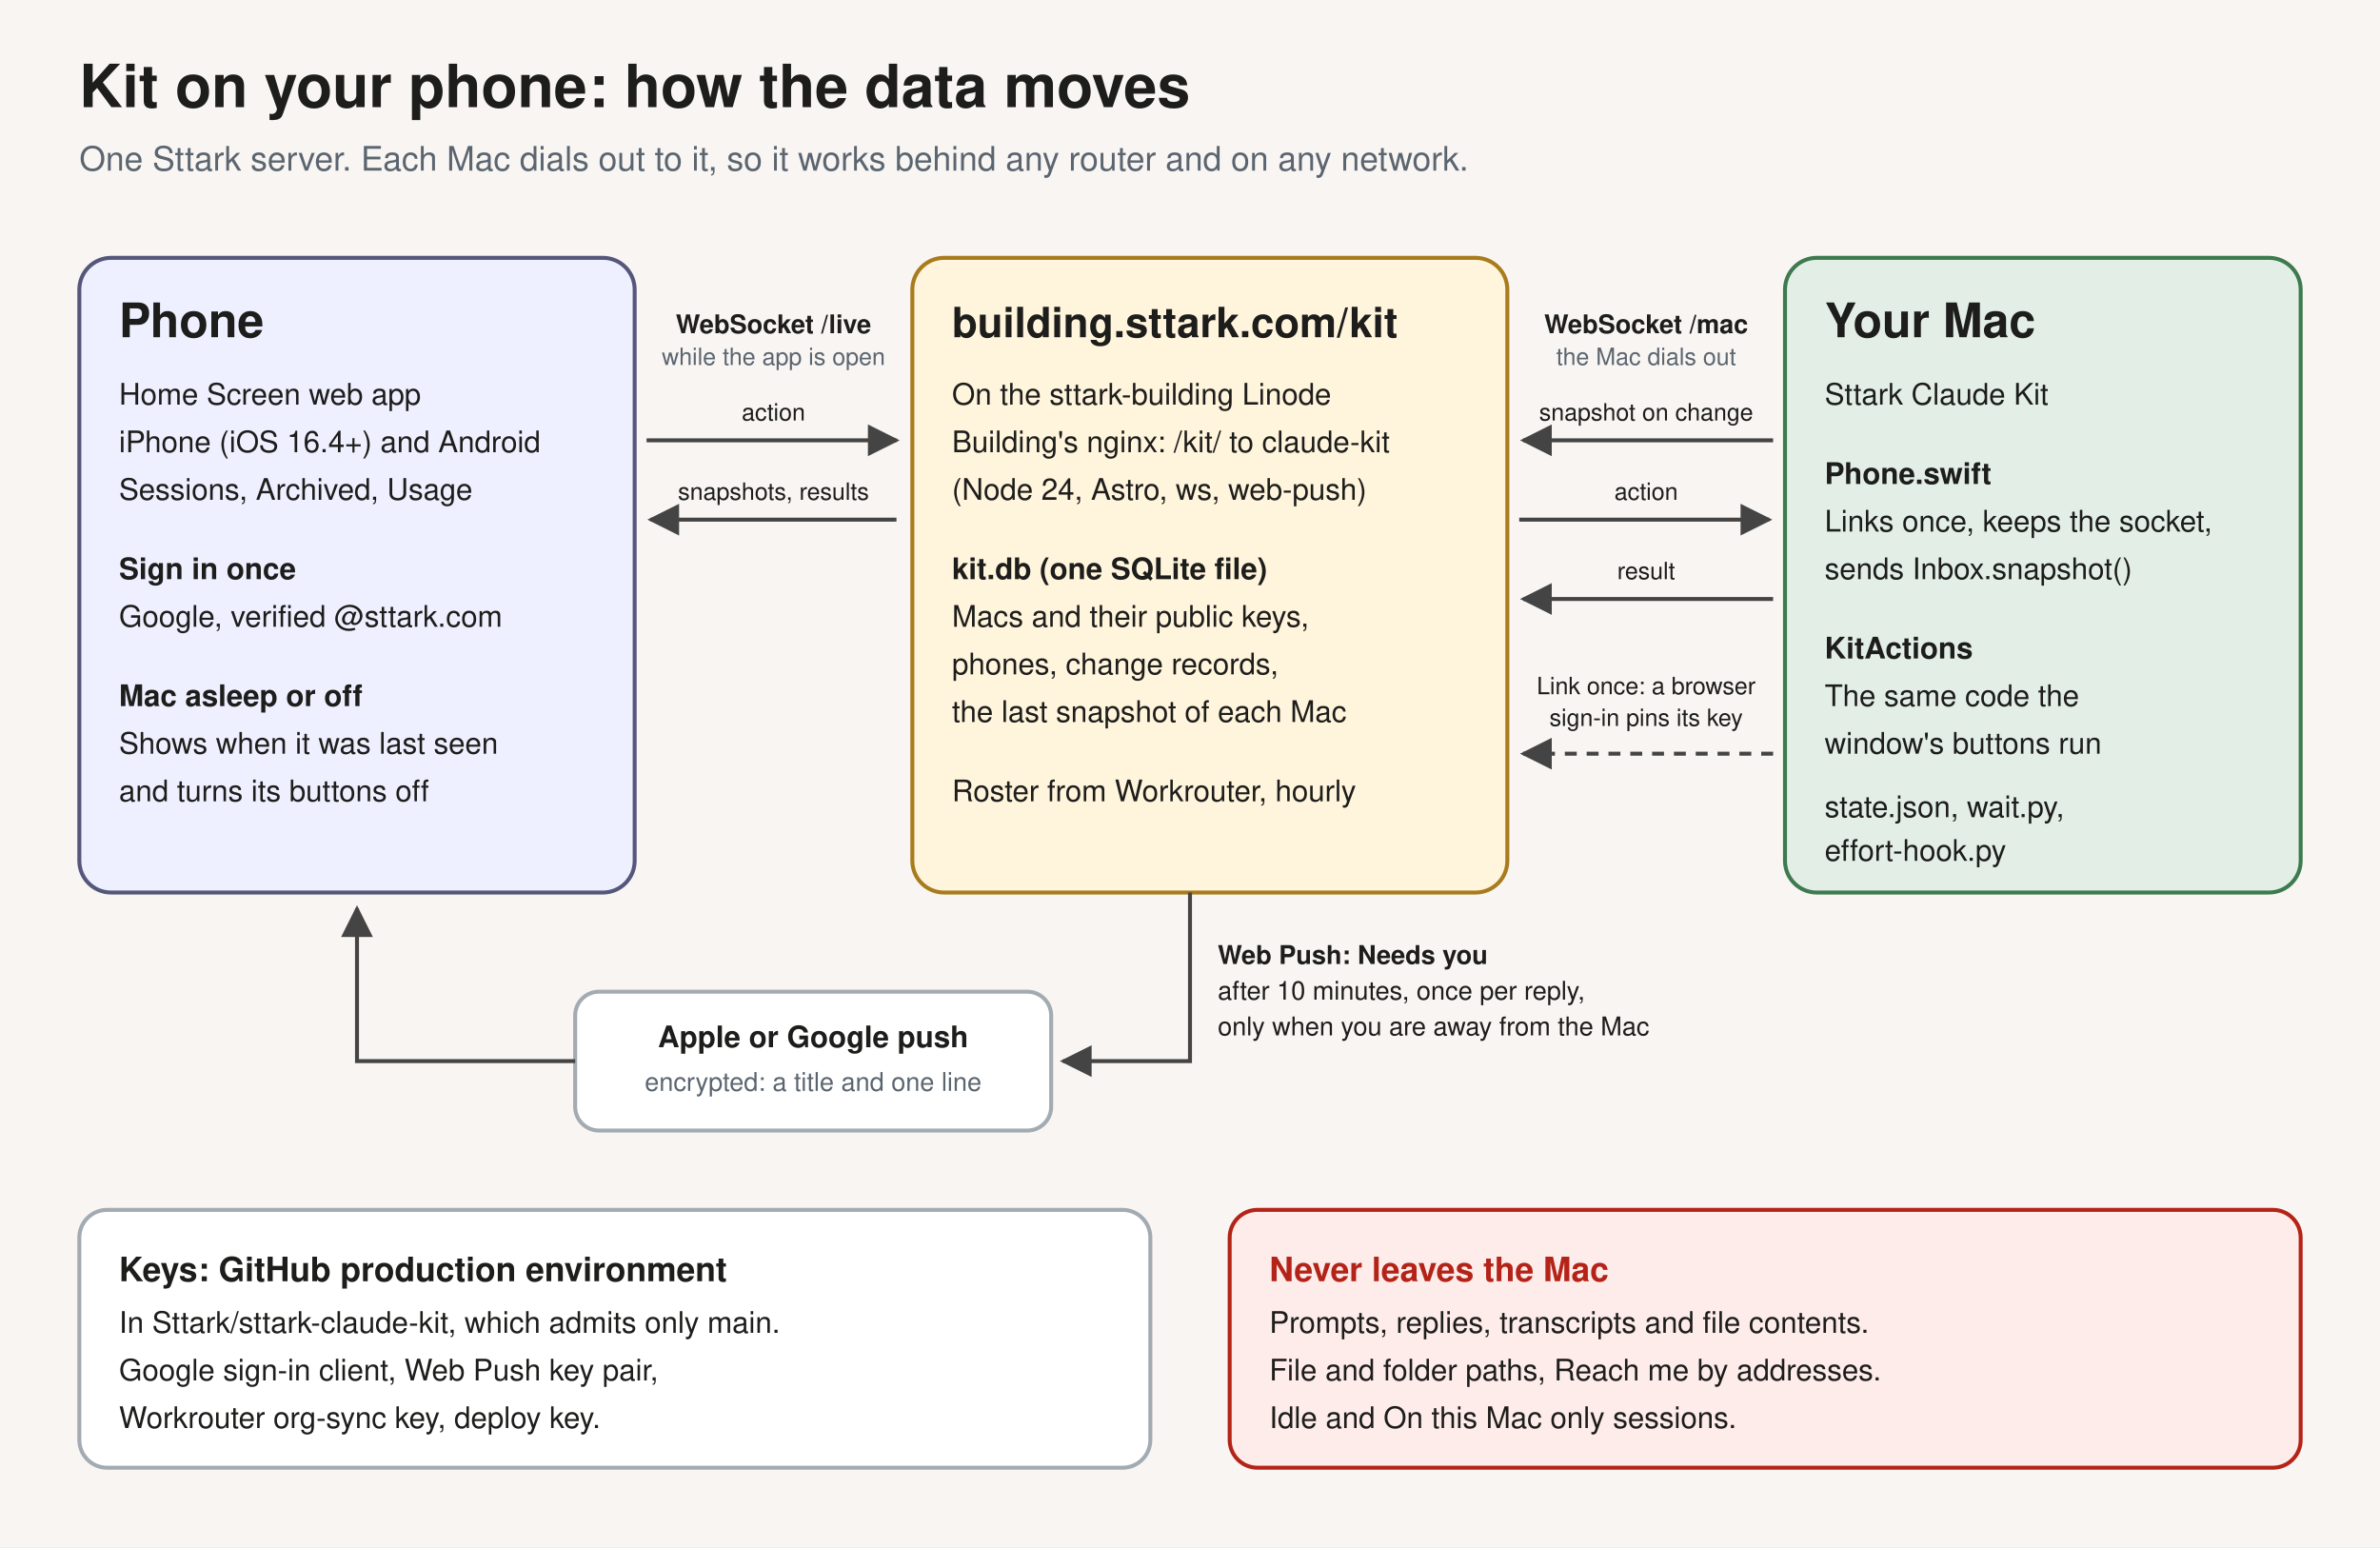
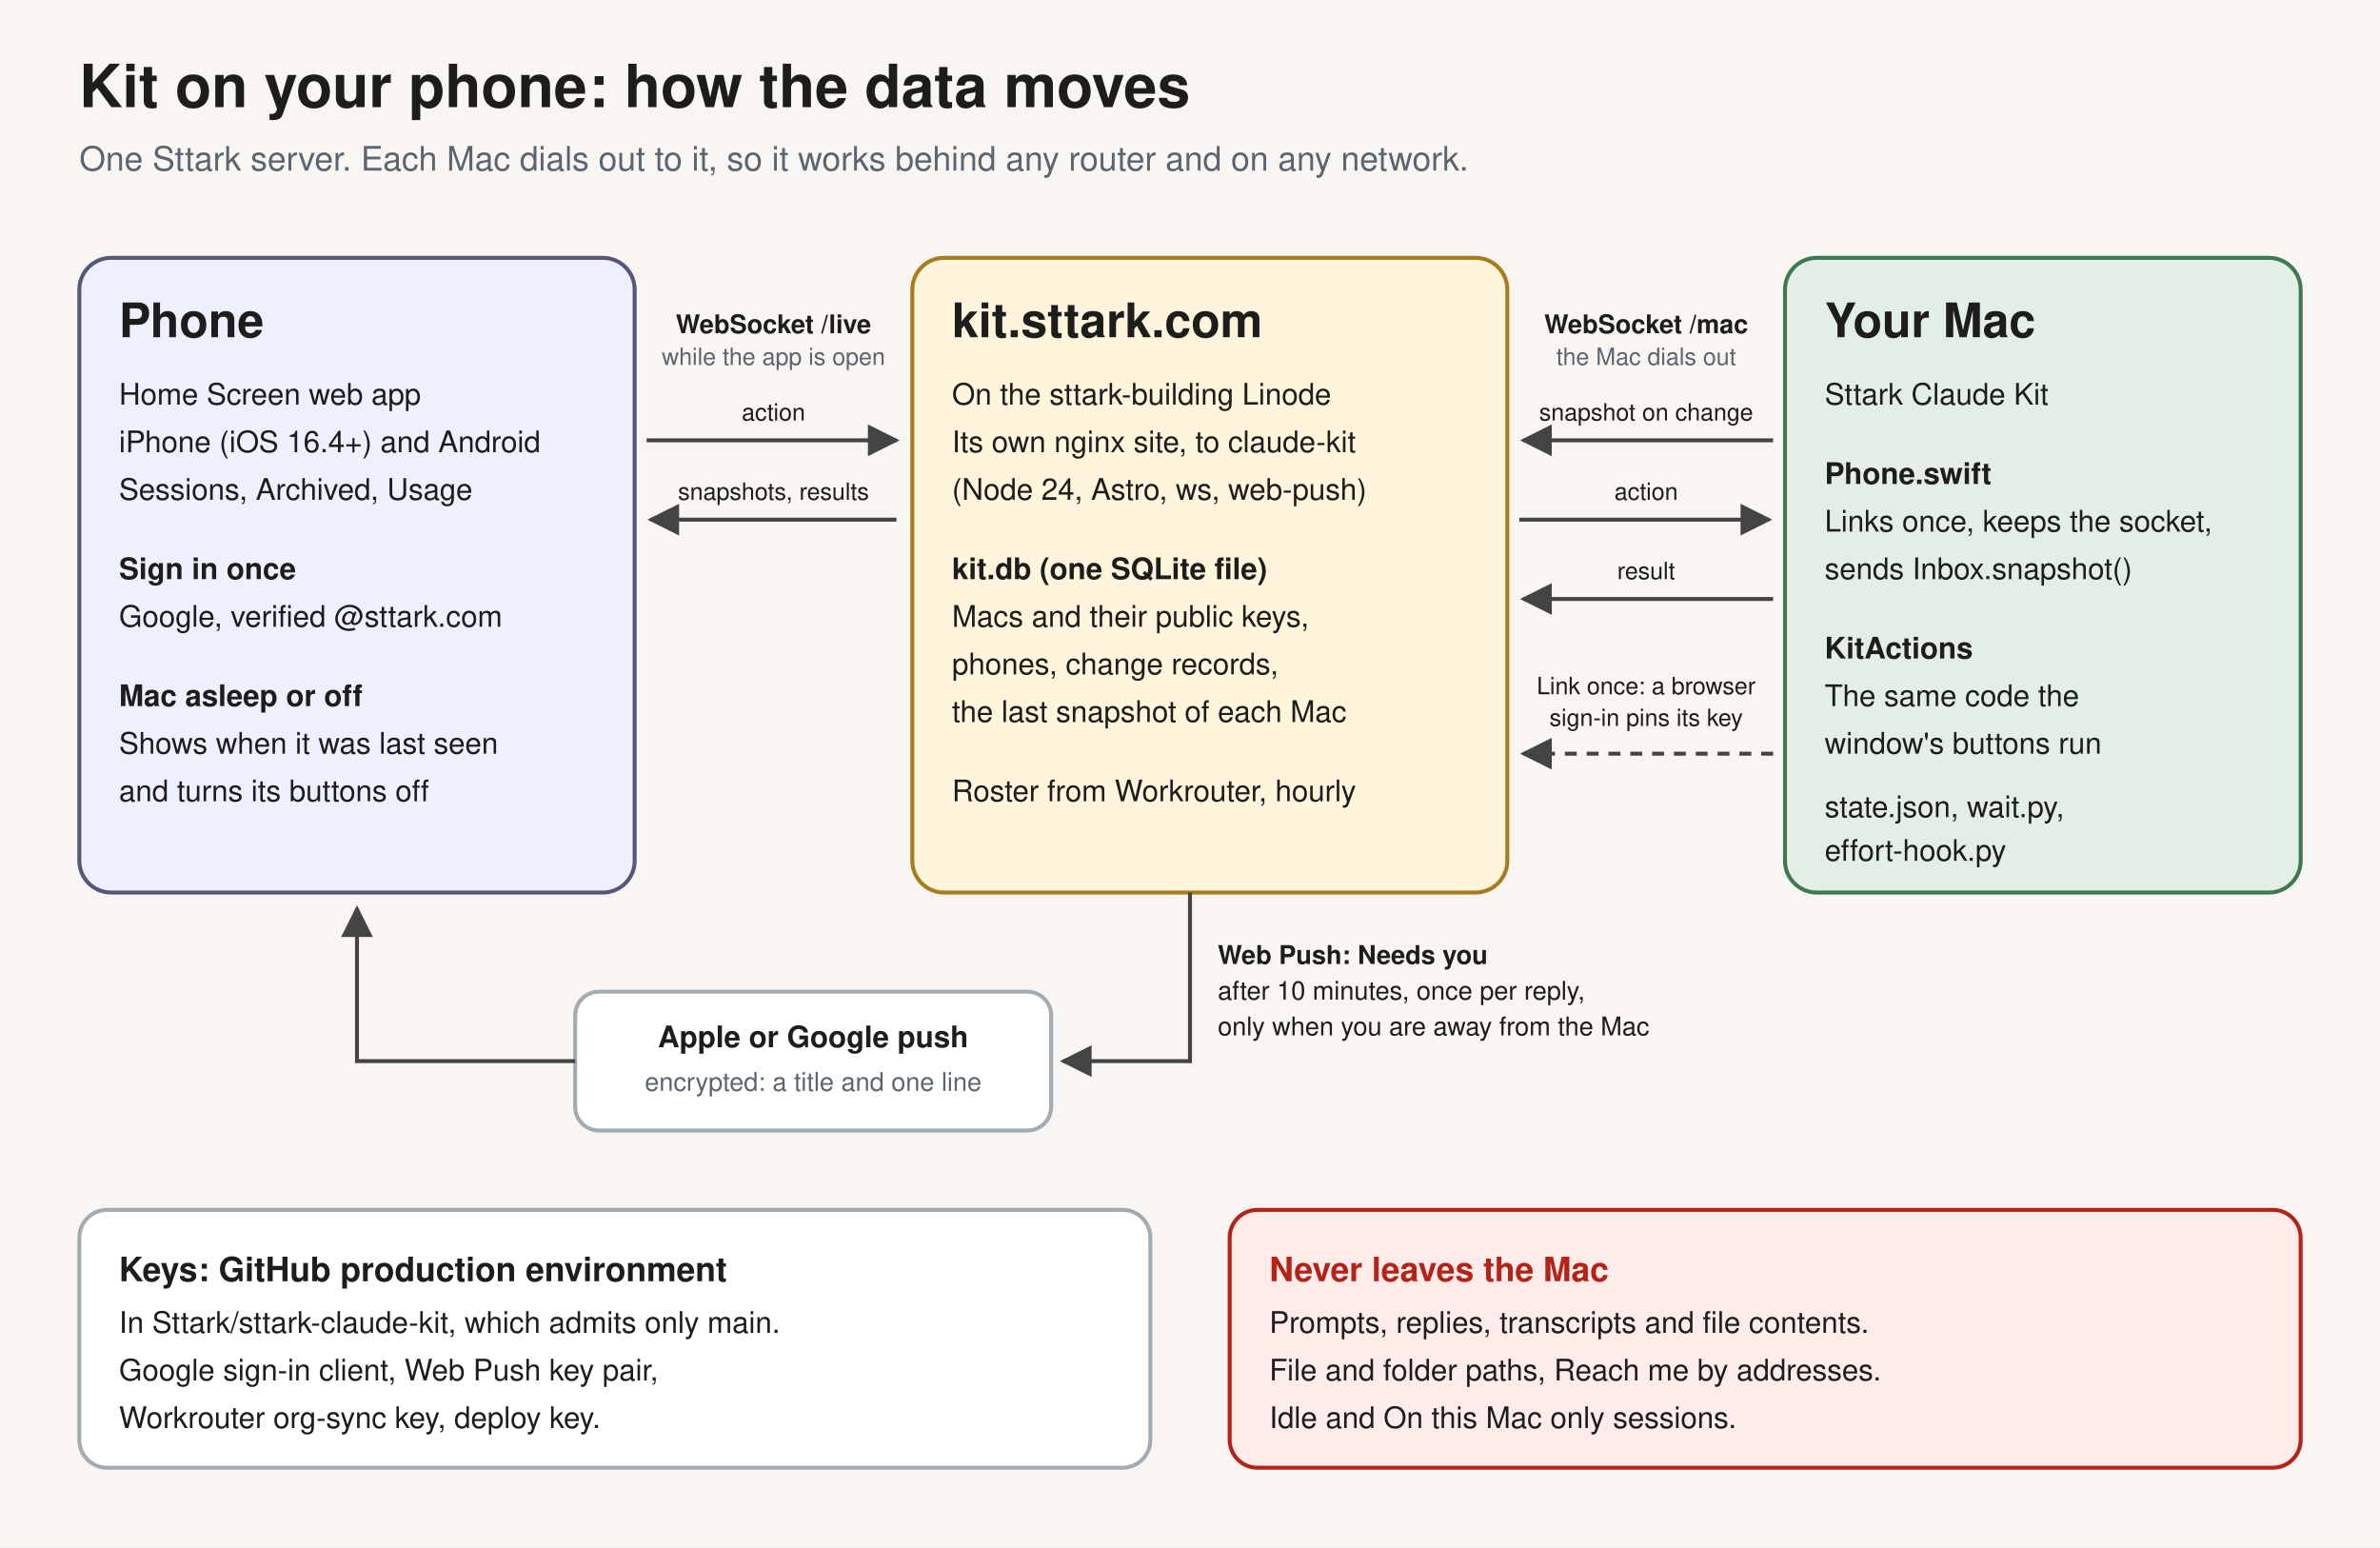
<svg xmlns="http://www.w3.org/2000/svg" width="1200" height="780" viewBox="0 0 1200 780" font-family="Helvetica Neue, Helvetica, Arial, sans-serif">
  <defs>
    <marker id="a" viewBox="0 0 10 10" refX="9" refY="5" markerWidth="8" markerHeight="8" orient="auto-start-reverse">
      <path d="M0,0 L10,5 L0,10 z" fill="#444" />
    </marker>
  </defs>
  <rect width="1200" height="780" fill="#f8f5f2" />
  <text x="40" y="54" font-size="30" font-weight="700" fill="#1d1d1b">Kit on your phone: how the data moves</text>
  <text x="40" y="86" font-size="17" fill="#5b6570">One Sttark server. Each Mac dials out to it, so it works behind any router and on any network.</text>
  <g transform="translate(40,130)">
    <rect width="280" height="320" rx="16" fill="#eef0ff" stroke="#55577a" stroke-width="2" />
    <text x="20" y="40" font-size="24" font-weight="700" fill="#1d1d1b">Phone</text>
    <text x="20" y="74" font-size="15" fill="#1d1d1b">Home Screen web app</text>
    <text x="20" y="98" font-size="15" fill="#1d1d1b">iPhone (iOS 16.4+) and Android</text>
    <text x="20" y="122" font-size="15" fill="#1d1d1b">Sessions, Archived, Usage</text>
    <text x="20" y="162" font-size="15" font-weight="600" fill="#1d1d1b">Sign in once</text>
    <text x="20" y="186" font-size="15" fill="#1d1d1b">Google, verified @sttark.com</text>
    <text x="20" y="226" font-size="15" font-weight="600" fill="#1d1d1b">Mac asleep or off</text>
    <text x="20" y="250" font-size="15" fill="#1d1d1b">Shows when it was last seen</text>
    <text x="20" y="274" font-size="15" fill="#1d1d1b">and turns its buttons off</text>
  </g>
  <g transform="translate(460,130)">
    <rect width="300" height="320" rx="16" fill="#fff4dc" stroke="#a87b1d" stroke-width="2" />
-     <text x="20" y="40" font-size="21" font-weight="700" fill="#1d1d1b">building.sttark.com/kit</text>
+     <text x="20" y="40" font-size="24" font-weight="700" fill="#1d1d1b">kit.sttark.com</text>
    <text x="20" y="74" font-size="15" fill="#1d1d1b">On the sttark-building Linode</text>
-     <text x="20" y="98" font-size="15" fill="#1d1d1b">Building's nginx: /kit/ to claude-kit</text>
+     <text x="20" y="98" font-size="15" fill="#1d1d1b">Its own nginx site, to claude-kit</text>
    <text x="20" y="122" font-size="15" fill="#1d1d1b">(Node 24, Astro, ws, web-push)</text>
    <text x="20" y="162" font-size="15" font-weight="600" fill="#1d1d1b">kit.db (one SQLite file)</text>
    <text x="20" y="186" font-size="15" fill="#1d1d1b">Macs and their public keys,</text>
    <text x="20" y="210" font-size="15" fill="#1d1d1b">phones, change records,</text>
    <text x="20" y="234" font-size="15" fill="#1d1d1b">the last snapshot of each Mac</text>
    <text x="20" y="274" font-size="15" fill="#1d1d1b">Roster from Workrouter, hourly</text>
  </g>
  <g transform="translate(900,130)">
    <rect width="260" height="320" rx="16" fill="#e3efe6" stroke="#3d7a4f" stroke-width="2" />
    <text x="20" y="40" font-size="24" font-weight="700" fill="#1d1d1b">Your Mac</text>
    <text x="20" y="74" font-size="15" fill="#1d1d1b">Sttark Claude Kit</text>
    <text x="20" y="114" font-size="15" font-weight="600" fill="#1d1d1b">Phone.swift</text>
    <text x="20" y="138" font-size="15" fill="#1d1d1b">Links once, keeps the socket,</text>
    <text x="20" y="162" font-size="15" fill="#1d1d1b">sends Inbox.snapshot()</text>
    <text x="20" y="202" font-size="15" font-weight="600" fill="#1d1d1b">KitActions</text>
    <text x="20" y="226" font-size="15" fill="#1d1d1b">The same code the</text>
    <text x="20" y="250" font-size="15" fill="#1d1d1b">window's buttons run</text>
    <text x="20" y="282" font-size="15" fill="#1d1d1b">state.json, wait.py,</text>
    <text x="20" y="304" font-size="15" fill="#1d1d1b">effort-hook.py</text>
  </g>
  <text x="390" y="168" font-size="13" font-weight="700" fill="#1d1d1b" text-anchor="middle">WebSocket /live</text>
  <text x="390" y="184" font-size="12" fill="#5b6570" text-anchor="middle">while the app is open</text>
  <text x="390" y="212" font-size="12" fill="#1d1d1b" text-anchor="middle">action</text>
  <line x1="326" y1="222" x2="452" y2="222" stroke="#444" stroke-width="2" marker-end="url(#a)" />
  <text x="390" y="252" font-size="12" fill="#1d1d1b" text-anchor="middle">snapshots, results</text>
  <line x1="452" y1="262" x2="328" y2="262" stroke="#444" stroke-width="2" marker-end="url(#a)" />
  <text x="830" y="168" font-size="13" font-weight="700" fill="#1d1d1b" text-anchor="middle">WebSocket /mac</text>
  <text x="830" y="184" font-size="12" fill="#5b6570" text-anchor="middle">the Mac dials out</text>
  <text x="830" y="212" font-size="12" fill="#1d1d1b" text-anchor="middle">snapshot on change</text>
  <line x1="894" y1="222" x2="768" y2="222" stroke="#444" stroke-width="2" marker-end="url(#a)" />
  <text x="830" y="252" font-size="12" fill="#1d1d1b" text-anchor="middle">action</text>
  <line x1="766" y1="262" x2="892" y2="262" stroke="#444" stroke-width="2" marker-end="url(#a)" />
  <text x="830" y="292" font-size="12" fill="#1d1d1b" text-anchor="middle">result</text>
  <line x1="894" y1="302" x2="768" y2="302" stroke="#444" stroke-width="2" marker-end="url(#a)" />
  <text x="830" y="350" font-size="12" fill="#1d1d1b" text-anchor="middle">Link once: a browser</text>
  <text x="830" y="366" font-size="12" fill="#1d1d1b" text-anchor="middle">sign-in pins its key</text>
  <line x1="894" y1="380" x2="768" y2="380" stroke="#444" stroke-width="2" stroke-dasharray="6 5" marker-end="url(#a)" />
  <rect x="290" y="500" width="240" height="70" rx="12" fill="#ffffff" stroke="#a3abb2" stroke-width="2" />
  <text x="410" y="528" font-size="15" font-weight="700" fill="#1d1d1b" text-anchor="middle">Apple or Google push</text>
  <text x="410" y="550" font-size="13" fill="#5b6570" text-anchor="middle">encrypted: a title and one line</text>
  <polyline points="600,450 600,535 536,535" fill="none" stroke="#444" stroke-width="2" marker-end="url(#a)" />
  <polyline points="290,535 180,535 180,458" fill="none" stroke="#444" stroke-width="2" marker-end="url(#a)" />
  <text x="614" y="486" font-size="13" font-weight="700" fill="#1d1d1b">Web Push: Needs you</text>
  <text x="614" y="504" font-size="13" fill="#1d1d1b">after 10 minutes, once per reply,</text>
  <text x="614" y="522" font-size="13" fill="#1d1d1b">only when you are away from the Mac</text>
  <g transform="translate(40,610)">
    <rect width="540" height="130" rx="14" fill="#ffffff" stroke="#a3abb2" stroke-width="2" />
    <text x="20" y="36" font-size="17" font-weight="700" fill="#1d1d1b">Keys: GitHub production environment</text>
    <text x="20" y="62" font-size="15" fill="#1d1d1b">In Sttark/sttark-claude-kit, which admits only main.</text>
    <text x="20" y="86" font-size="15" fill="#1d1d1b">Google sign-in client, Web Push key pair,</text>
    <text x="20" y="110" font-size="15" fill="#1d1d1b">Workrouter org-sync key, deploy key.</text>
  </g>
  <g transform="translate(620,610)">
    <rect width="540" height="130" rx="14" fill="#fdecea" stroke="#b42318" stroke-width="2" />
    <text x="20" y="36" font-size="17" font-weight="700" fill="#b42318">Never leaves the Mac</text>
    <text x="20" y="62" font-size="15" fill="#1d1d1b">Prompts, replies, transcripts and file contents.</text>
    <text x="20" y="86" font-size="15" fill="#1d1d1b">File and folder paths, Reach me by addresses.</text>
    <text x="20" y="110" font-size="15" fill="#1d1d1b">Idle and On this Mac only sessions.</text>
  </g>
</svg>
